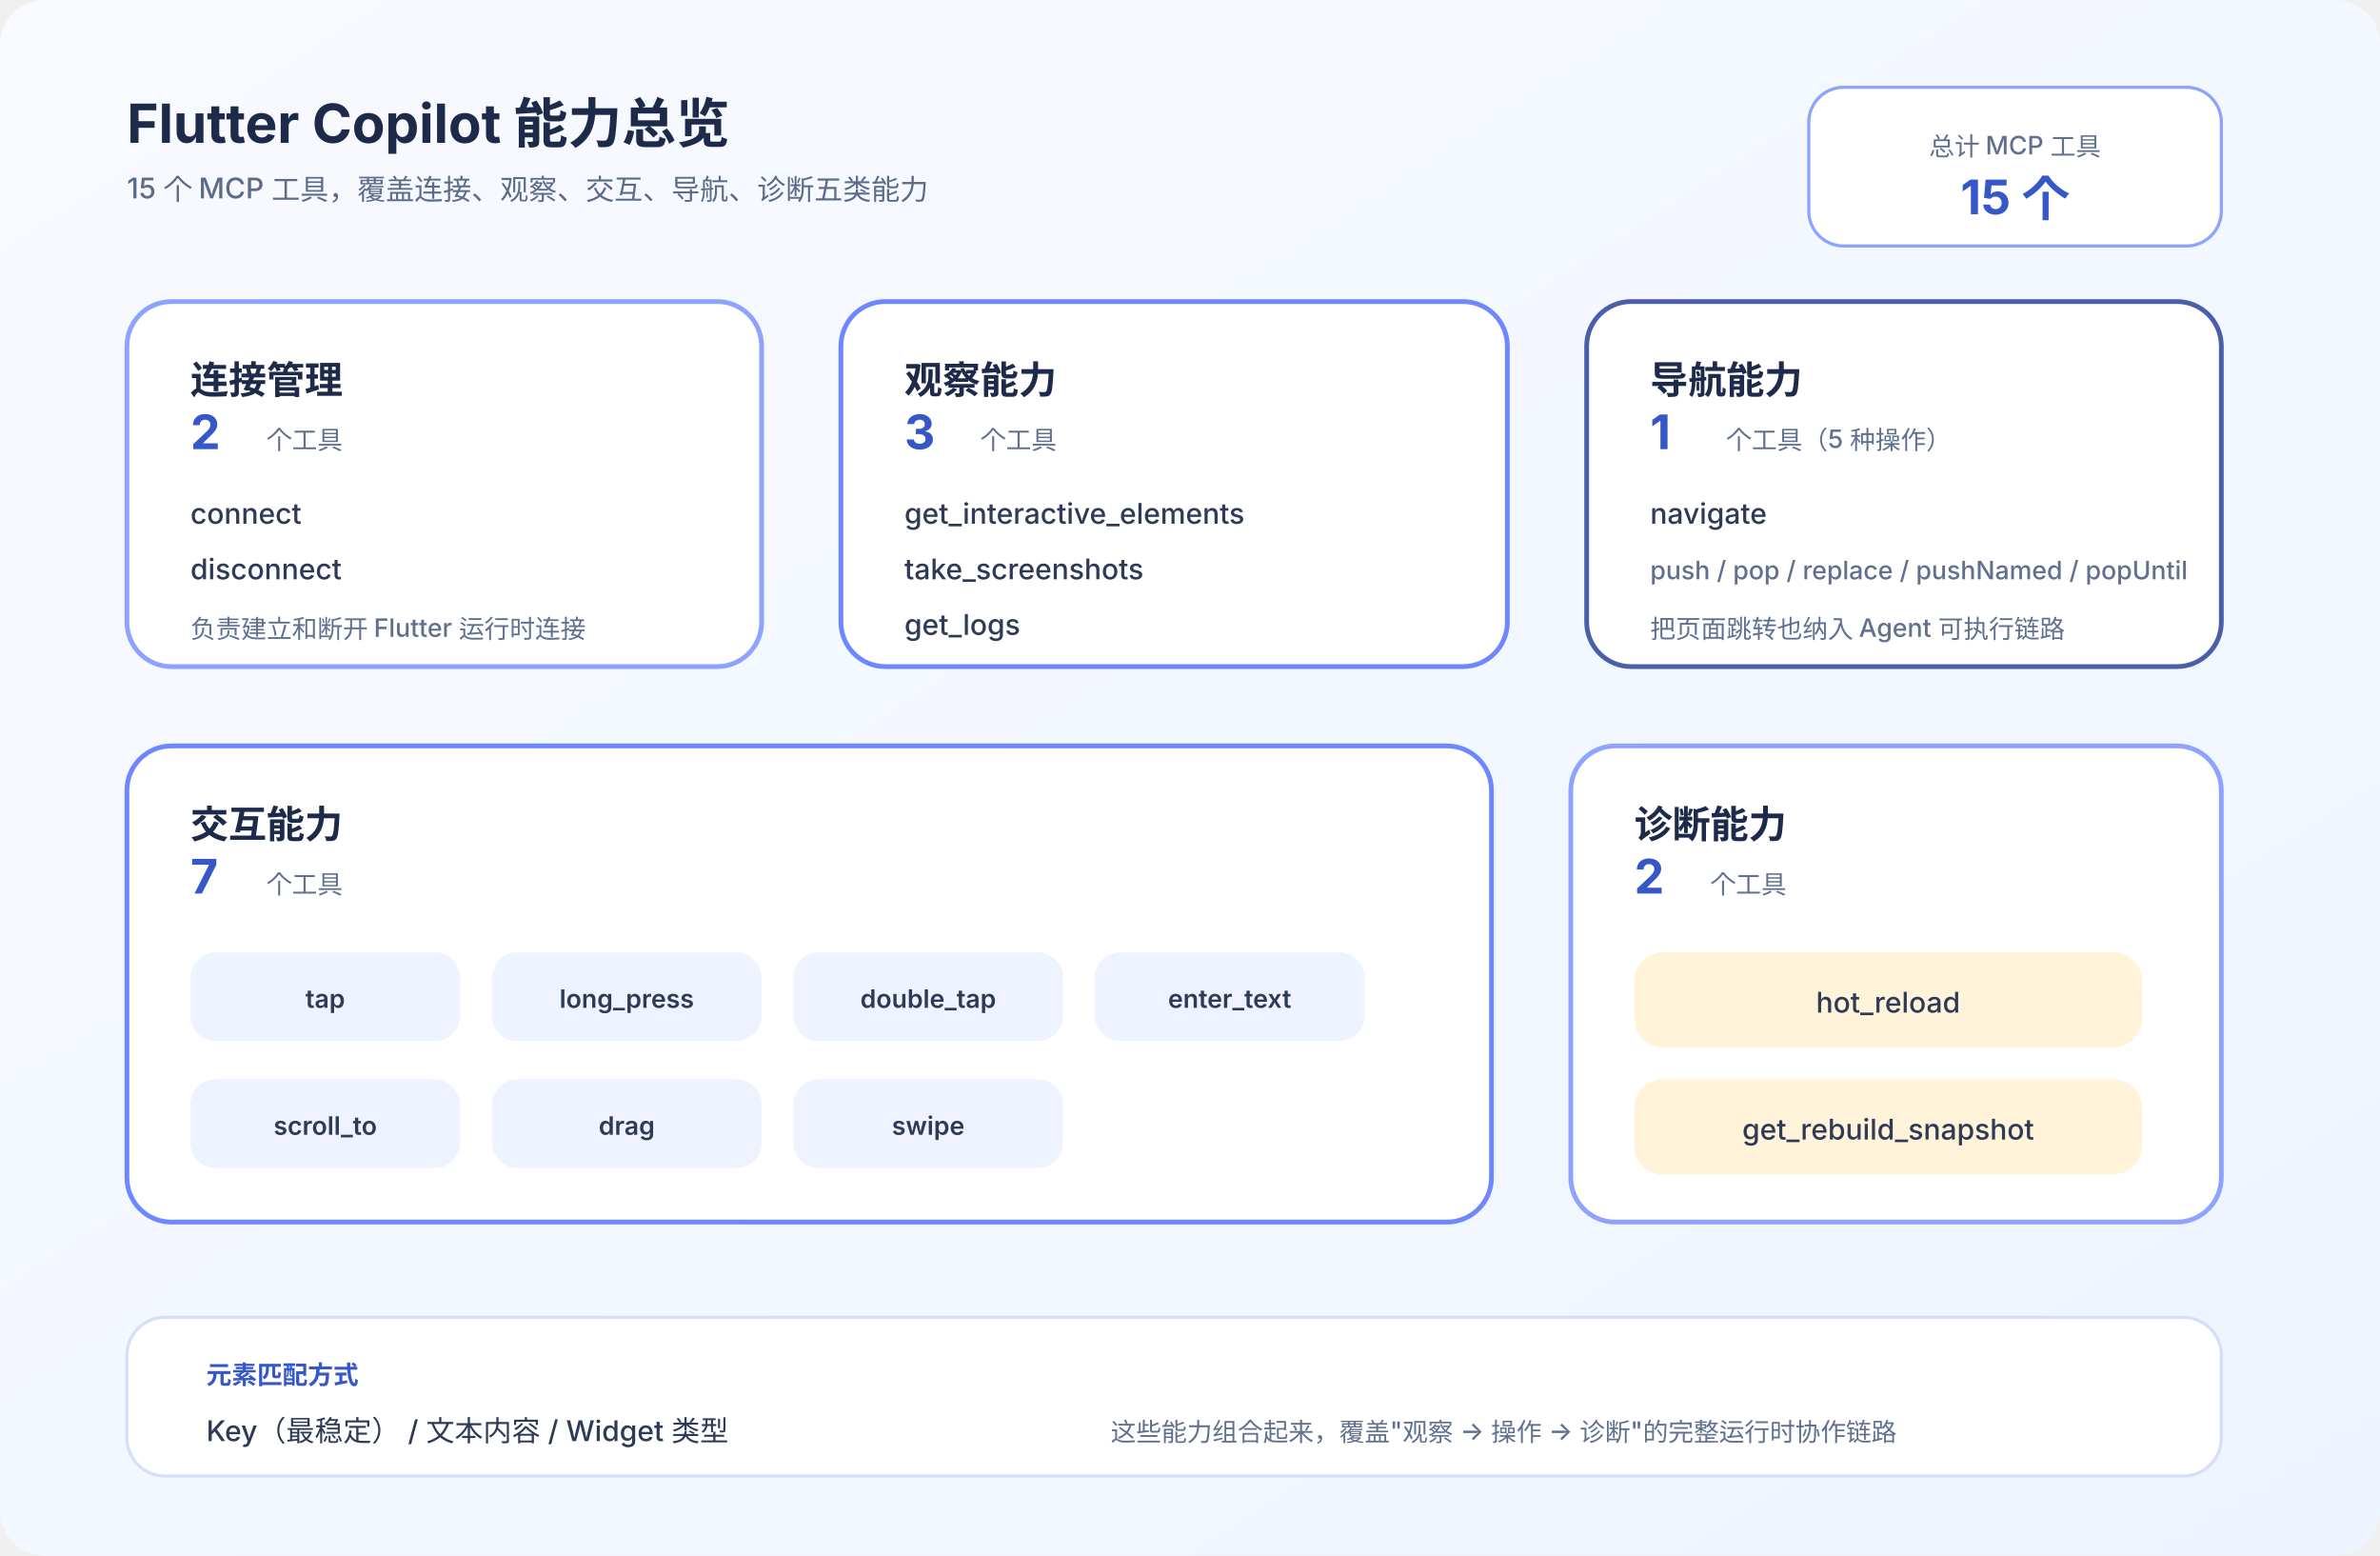
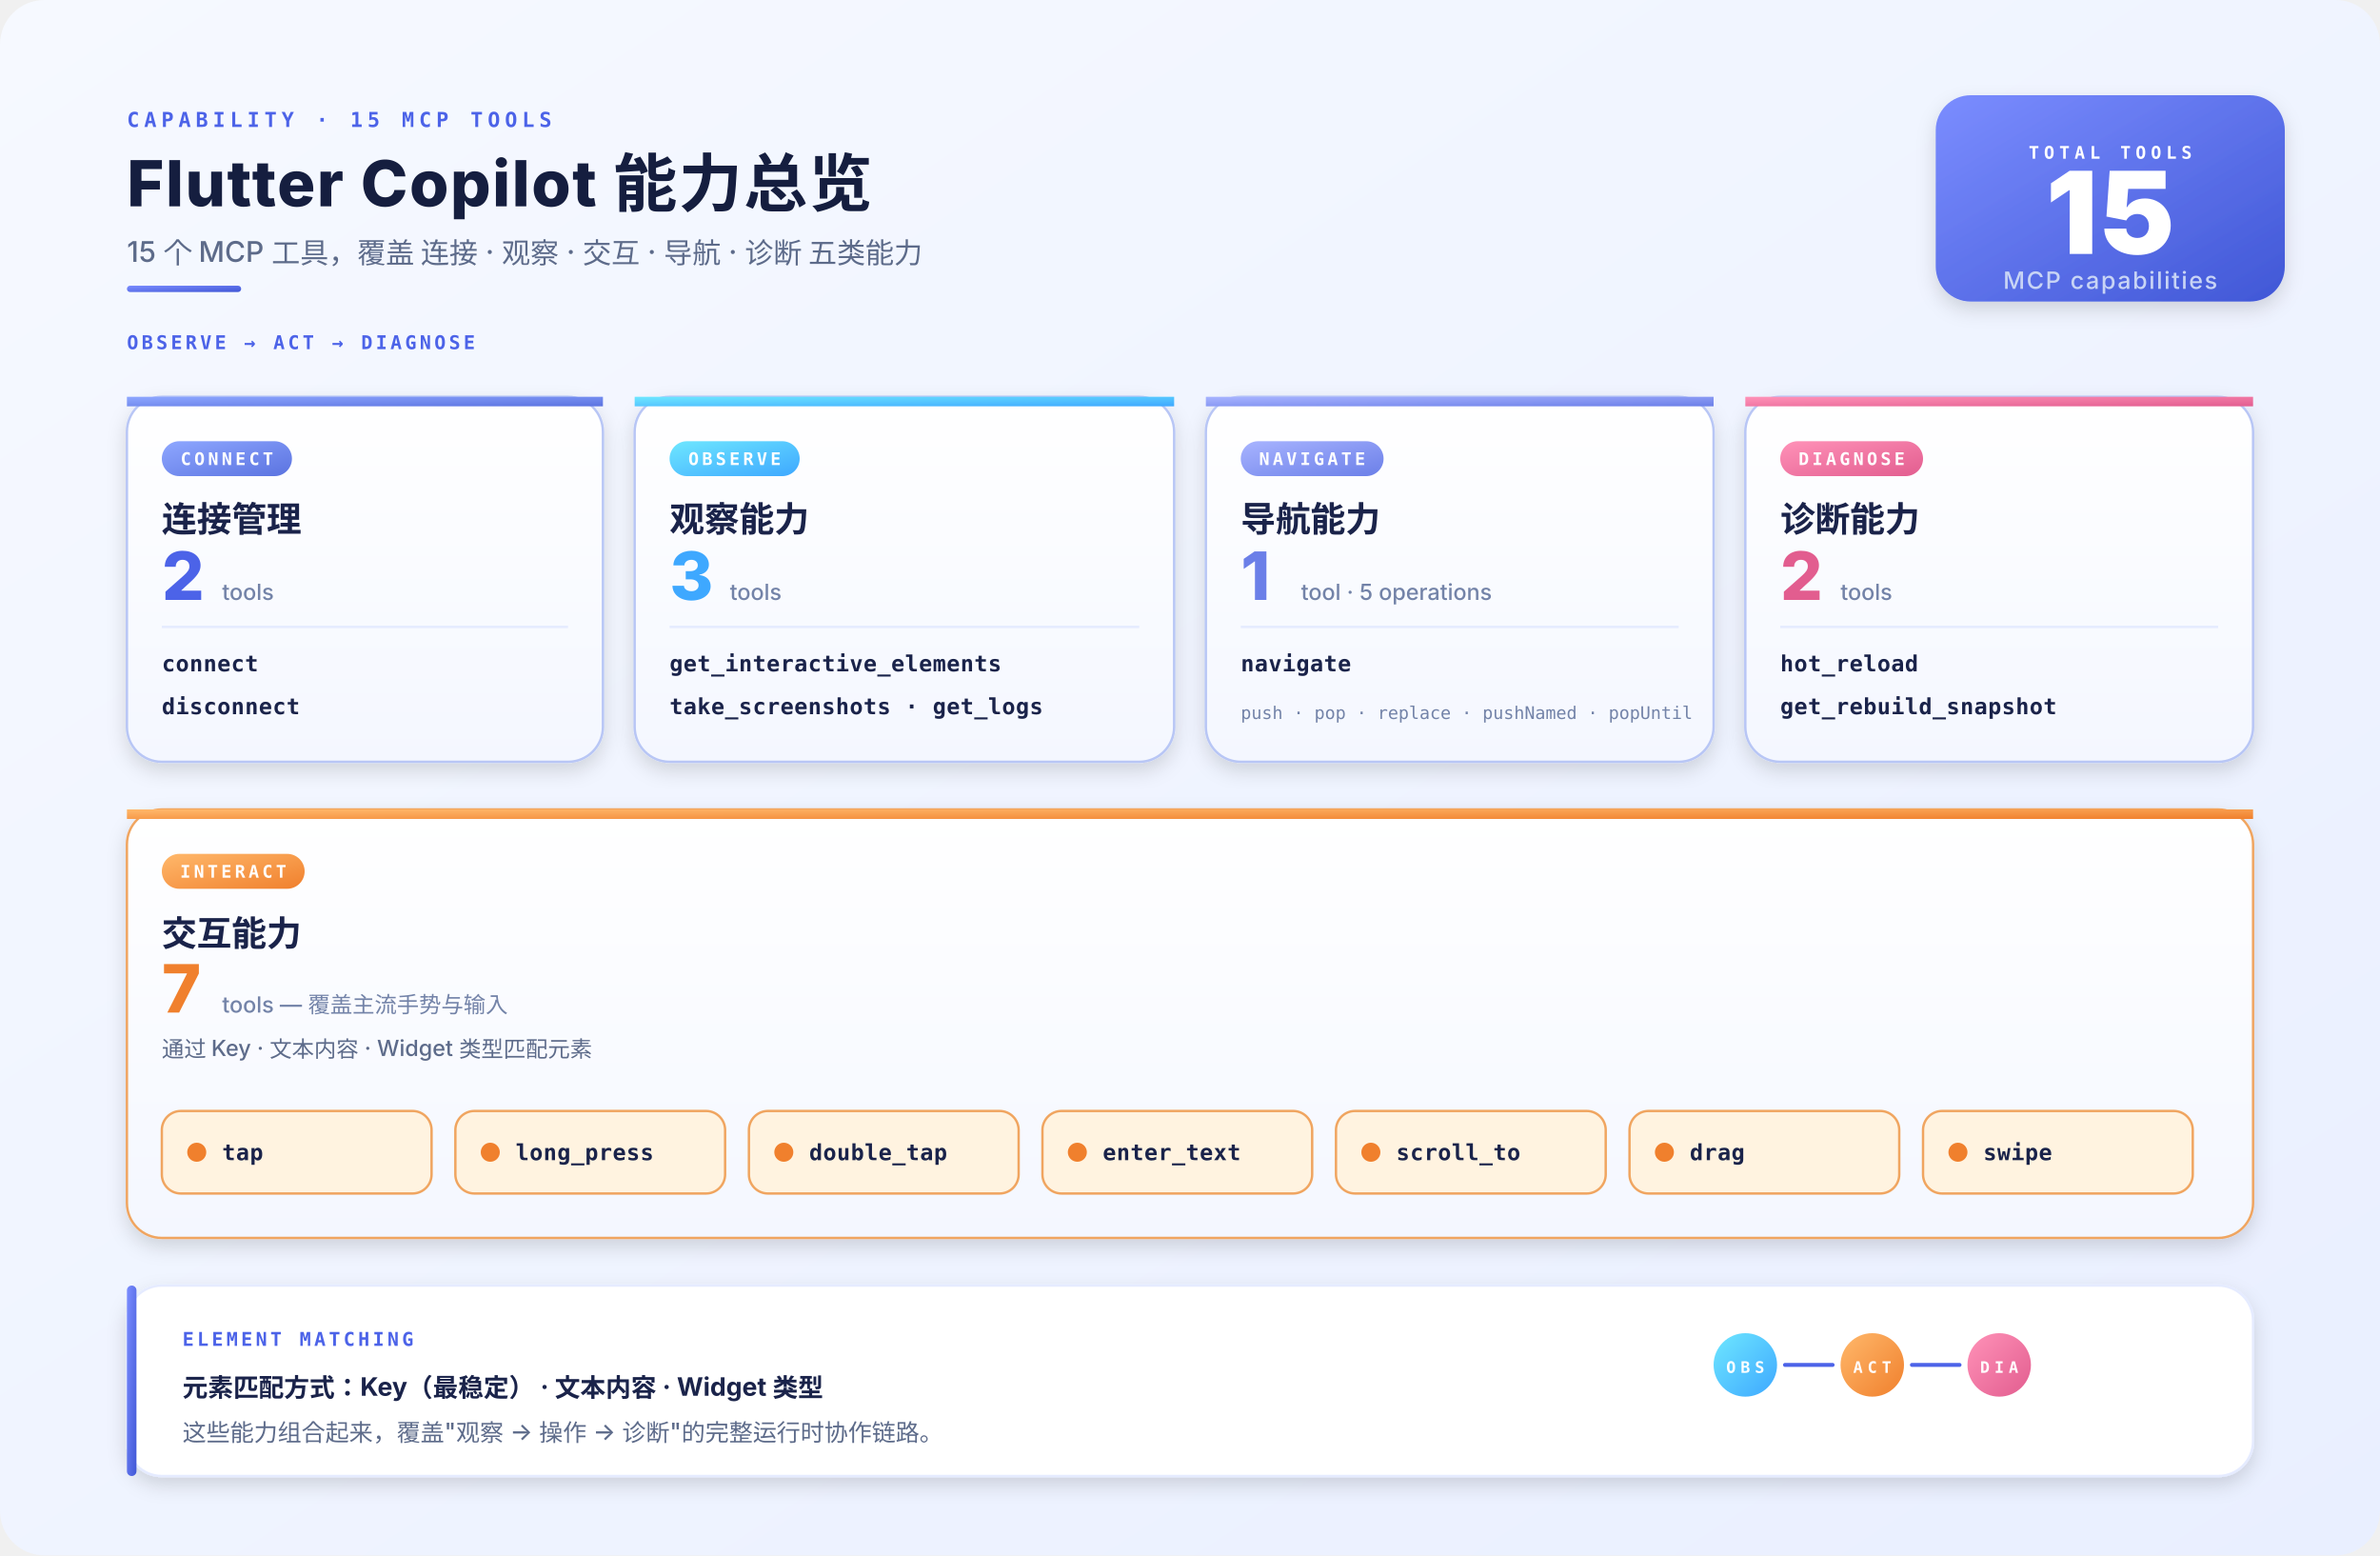
<svg xmlns="http://www.w3.org/2000/svg" width="1500" height="980" viewBox="0 0 1500 980">
  <defs>
    <linearGradient id="bg" x1="0" y1="0" x2="1" y2="1">
-       <stop offset="0%" stop-color="#F8FAFF" />
-       <stop offset="100%" stop-color="#EEF4FF" />
+       <stop offset="0%" stop-color="#F6F9FF" />
+       <stop offset="100%" stop-color="#E9EFFF" />
    </linearGradient>
+     <linearGradient id="card" x1="0" y1="0" x2="0" y2="1">
+       <stop offset="0%" stop-color="#FFFFFF" />
+       <stop offset="100%" stop-color="#F4F7FF" />
+     </linearGradient>
+     <linearGradient id="accent" x1="0" y1="0" x2="1" y2="1">
+       <stop offset="0%" stop-color="#7B8DFF" />
+       <stop offset="100%" stop-color="#4057D6" />
+     </linearGradient>
+     <linearGradient id="gConnect" x1="0" y1="0" x2="1" y2="1">
+       <stop offset="0%" stop-color="#8EA7FF" />
+       <stop offset="100%" stop-color="#5B73E0" />
+     </linearGradient>
+     <linearGradient id="gObserve" x1="0" y1="0" x2="1" y2="1">
+       <stop offset="0%" stop-color="#6EE7FF" />
+       <stop offset="100%" stop-color="#3EA8FF" />
+     </linearGradient>
+     <linearGradient id="gNavigate" x1="0" y1="0" x2="1" y2="1">
+       <stop offset="0%" stop-color="#A8B4FF" />
+       <stop offset="100%" stop-color="#6B7FE8" />
+     </linearGradient>
+     <linearGradient id="gInteract" x1="0" y1="0" x2="1" y2="1">
+       <stop offset="0%" stop-color="#FFB86B" />
+       <stop offset="100%" stop-color="#F0802D" />
+     </linearGradient>
+     <linearGradient id="gDiagnose" x1="0" y1="0" x2="1" y2="1">
+       <stop offset="0%" stop-color="#FF92B8" />
+       <stop offset="100%" stop-color="#E25D8F" />
+     </linearGradient>
+     <filter id="softShadow" x="-20%" y="-20%" width="140%" height="140%">
+       <feGaussianBlur in="SourceAlpha" stdDeviation="6" />
+       <feOffset dx="0" dy="5" result="off" />
+       <feComponentTransfer>
+         <feFuncA type="linear" slope="0.14" />
+       </feComponentTransfer>
+       <feMerge>
+         <feMergeNode />
+         <feMergeNode in="SourceGraphic" />
+       </feMerge>
+     </filter>
    <style>
-       .title { font: 700 34px -apple-system,BlinkMacSystemFont,'Segoe UI',sans-serif; fill: #1E2A4A; }
-       .subtitle { font: 500 18px -apple-system,BlinkMacSystemFont,'Segoe UI',sans-serif; fill: #5D6B8A; }
-       .h { font: 700 24px -apple-system,BlinkMacSystemFont,'Segoe UI',sans-serif; fill: #1E2A4A; }
-       .b { font: 500 18px -apple-system,BlinkMacSystemFont,'Segoe UI',sans-serif; fill: #2F3A56; }
-       .small { font: 500 16px -apple-system,BlinkMacSystemFont,'Segoe UI',sans-serif; fill: #61708F; }
-       .count { font: 700 30px -apple-system,BlinkMacSystemFont,'Segoe UI',sans-serif; fill: #3657C7; }
-       .tag { font: 700 16px -apple-system,BlinkMacSystemFont,'Segoe UI',sans-serif; fill: #3657C7; }
-       .tool { font: 600 16px -apple-system,BlinkMacSystemFont,'Segoe UI',sans-serif; fill: #2F3A56; }
+       .tag { font: 700 13px 'SF Mono',Menlo,monospace; fill: #4C63E8; letter-spacing: 3px; }
+       .title { font: 800 40px -apple-system,BlinkMacSystemFont,'Segoe UI','PingFang SC',sans-serif; fill: #151E3F; letter-spacing: 1px; }
+       .subtitle { font: 500 18px -apple-system,BlinkMacSystemFont,'Segoe UI','PingFang SC',sans-serif; fill: #5D6B8A; }
+       .catLabel { font: 700 11px 'SF Mono',Menlo,monospace; fill: #FFFFFF; letter-spacing: 2px; }
+       .catName { font: 700 22px -apple-system,BlinkMacSystemFont,'Segoe UI','PingFang SC',sans-serif; fill: #1A234A; }
+       .catCount { font: 800 42px -apple-system,BlinkMacSystemFont,'Segoe UI',sans-serif; }
+       .catUnit { font: 500 14px -apple-system,BlinkMacSystemFont,'Segoe UI','PingFang SC',sans-serif; fill: #7383A8; }
+       .catDesc { font: 500 14px -apple-system,BlinkMacSystemFont,'Segoe UI','PingFang SC',sans-serif; fill: #5D6B8A; }
+       .tool { font: 600 14px 'SF Mono','JetBrains Mono',Menlo,monospace; fill: #1A234A; letter-spacing: 0.3px; }
+       .toolSub { font: 500 11px 'SF Mono',Menlo,monospace; fill: #7383A8; }
+       .totalTag { font: 700 11px 'SF Mono',Menlo,monospace; fill: #FFFFFF; letter-spacing: 3px; }
+       .totalNum { font: 900 72px -apple-system,BlinkMacSystemFont,'Segoe UI',sans-serif; fill: #FFFFFF; letter-spacing: 2px; }
+       .totalUnit { font: 500 15px -apple-system,BlinkMacSystemFont,'Segoe UI','PingFang SC',sans-serif; fill: #C8D4F5; letter-spacing: 1px; }
+       .footNote { font: 500 15px -apple-system,BlinkMacSystemFont,'Segoe UI','PingFang SC',sans-serif; fill: #5D6B8A; }
+       .footH { font: 700 16px -apple-system,BlinkMacSystemFont,'Segoe UI','PingFang SC',sans-serif; fill: #1A234A; }
+       .chainTag { font: 700 12px 'SF Mono',Menlo,monospace; fill: #4C63E8; letter-spacing: 2px; }
    </style>
  </defs>
  <rect width="1500" height="980" rx="28" fill="url(#bg)" />
-   <text x="80" y="90" class="title">Flutter Copilot 能力总览</text>
-   <text x="80" y="125" class="subtitle">15 个 MCP 工具，覆盖连接、观察、交互、导航、诊断五类能力</text>
-   <rect x="1140" y="55" width="260" height="100" rx="22" fill="#FFFFFF" stroke="#8EA3FF" stroke-width="2" />
-   <text x="1270" y="98" class="small" text-anchor="middle">总计 MCP 工具</text>
-   <text x="1270" y="135" class="count" text-anchor="middle">15 个</text>
-   <rect x="80" y="190" width="400" height="230" rx="28" fill="#FFFFFF" stroke="#8EA3FF" stroke-width="3" />
-   <text x="120" y="248" class="h">连接管理</text>
-   <text x="120" y="283" class="count">2</text>
-   <text x="168" y="283" class="small">个工具</text>
-   <text x="120" y="330" class="b">connect</text>
-   <text x="120" y="365" class="b">disconnect</text>
-   <text x="120" y="402" class="small">负责建立和断开 Flutter 运行时连接</text>
-   <rect x="530" y="190" width="420" height="230" rx="28" fill="#FFFFFF" stroke="#6E86FF" stroke-width="3" />
-   <text x="570" y="248" class="h">观察能力</text>
-   <text x="570" y="283" class="count">3</text>
-   <text x="618" y="283" class="small">个工具</text>
-   <text x="570" y="330" class="b">get_interactive_elements</text>
-   <text x="570" y="365" class="b">take_screenshots</text>
-   <text x="570" y="400" class="b">get_logs</text>
-   <rect x="1000" y="190" width="400" height="230" rx="28" fill="#FFFFFF" stroke="#4B5EAA" stroke-width="3" />
-   <text x="1040" y="248" class="h">导航能力</text>
-   <text x="1040" y="283" class="count">1</text>
-   <text x="1088" y="283" class="small">个工具（5 种操作）</text>
-   <text x="1040" y="330" class="b">navigate</text>
-   <text x="1040" y="365" class="small">push / pop / replace / pushNamed / popUntil</text>
-   <text x="1040" y="402" class="small">把页面跳转也纳入 Agent 可执行链路</text>
-   <rect x="80" y="470" width="860" height="300" rx="28" fill="#FFFFFF" stroke="#6E86FF" stroke-width="3" />
-   <text x="120" y="528" class="h">交互能力</text>
-   <text x="120" y="563" class="count">7</text>
-   <text x="168" y="563" class="small">个工具</text>
-   <rect x="120" y="600" width="170" height="56" rx="16" fill="#EEF3FF" />
-   <text x="205" y="635" class="tool" text-anchor="middle">tap</text>
-   <rect x="310" y="600" width="170" height="56" rx="16" fill="#EEF3FF" />
-   <text x="395" y="635" class="tool" text-anchor="middle">long_press</text>
-   <rect x="500" y="600" width="170" height="56" rx="16" fill="#EEF3FF" />
-   <text x="585" y="635" class="tool" text-anchor="middle">double_tap</text>
-   <rect x="690" y="600" width="170" height="56" rx="16" fill="#EEF3FF" />
-   <text x="775" y="635" class="tool" text-anchor="middle">enter_text</text>
-   <rect x="120" y="680" width="170" height="56" rx="16" fill="#EEF3FF" />
-   <text x="205" y="715" class="tool" text-anchor="middle">scroll_to</text>
-   <rect x="310" y="680" width="170" height="56" rx="16" fill="#EEF3FF" />
-   <text x="395" y="715" class="tool" text-anchor="middle">drag</text>
-   <rect x="500" y="680" width="170" height="56" rx="16" fill="#EEF3FF" />
-   <text x="585" y="715" class="tool" text-anchor="middle">swipe</text>
-   <rect x="990" y="470" width="410" height="300" rx="28" fill="#FFFFFF" stroke="#8EA3FF" stroke-width="3" />
-   <text x="1030" y="528" class="h">诊断能力</text>
-   <text x="1030" y="563" class="count">2</text>
-   <text x="1078" y="563" class="small">个工具</text>
-   <rect x="1030" y="600" width="320" height="60" rx="18" fill="#FFF4D9" />
-   <text x="1190" y="638" class="b" text-anchor="middle">hot_reload</text>
-   <rect x="1030" y="680" width="320" height="60" rx="18" fill="#FFF4D9" />
-   <text x="1190" y="718" class="b" text-anchor="middle">get_rebuild_snapshot</text>
-   <rect x="80" y="830" width="1320" height="100" rx="24" fill="#FFFFFF" stroke="#D6DFF8" stroke-width="2" />
-   <text x="130" y="872" class="tag">元素匹配方式</text>
-   <text x="130" y="908" class="b">Key（最稳定） / 文本内容 / Widget 类型</text>
-   <text x="700" y="908" class="small">这些能力组合起来，覆盖"观察 → 操作 → 诊断"的完整运行时协作链路</text>
+   <text x="80" y="80" class="tag">CAPABILITY · 15 MCP TOOLS</text>
+   <text x="80" y="130" class="title">Flutter Copilot 能力总览</text>
+   <text x="80" y="165" class="subtitle">15 个 MCP 工具，覆盖 连接 · 观察 · 交互 · 导航 · 诊断 五类能力</text>
+   <rect x="80" y="180" width="72" height="4" rx="2" fill="url(#accent)" />
+   <g filter="url(#softShadow)">
+     <rect x="1220" y="60" width="220" height="130" rx="22" fill="url(#accent)" />
+   </g>
+   <text x="1330" y="100" class="totalTag" text-anchor="middle">TOTAL TOOLS</text>
+   <text x="1330" y="160" class="totalNum" text-anchor="middle">15</text>
+   <text x="1330" y="182" class="totalUnit" text-anchor="middle">MCP capabilities</text>
+   <g transform="translate(80, 220)">
+     <text class="chainTag">OBSERVE → ACT → DIAGNOSE</text>
+   </g>
+   <g filter="url(#softShadow)">
+     <rect x="80" y="250" width="300" height="230" rx="22" fill="url(#card)" stroke="#B8C6F5" stroke-width="1.5" />
+   </g>
+   <rect x="80" y="250" width="300" height="6" fill="url(#gConnect)" />
+   <rect x="102" y="278" width="82" height="22" rx="11" fill="url(#gConnect)" />
+   <text x="143" y="293" class="catLabel" text-anchor="middle">CONNECT</text>
+   <text x="102" y="335" class="catName">连接管理</text>
+   <text x="102" y="378" class="catCount" style="fill:#4C63E8">2</text>
+   <text x="140" y="378" class="catUnit">tools</text>
+   <line x1="102" y1="395" x2="358" y2="395" stroke="#E5EBFF" stroke-width="1.5" />
+   <text x="102" y="423" class="tool">connect</text>
+   <text x="102" y="450" class="tool">disconnect</text>
+   <g filter="url(#softShadow)">
+     <rect x="400" y="250" width="340" height="230" rx="22" fill="url(#card)" stroke="#B8C6F5" stroke-width="1.5" />
+   </g>
+   <rect x="400" y="250" width="340" height="6" fill="url(#gObserve)" />
+   <rect x="422" y="278" width="82" height="22" rx="11" fill="url(#gObserve)" />
+   <text x="463" y="293" class="catLabel" text-anchor="middle">OBSERVE</text>
+   <text x="422" y="335" class="catName">观察能力</text>
+   <text x="422" y="378" class="catCount" style="fill:#3EA8FF">3</text>
+   <text x="460" y="378" class="catUnit">tools</text>
+   <line x1="422" y1="395" x2="718" y2="395" stroke="#E5EBFF" stroke-width="1.5" />
+   <text x="422" y="423" class="tool">get_interactive_elements</text>
+   <text x="422" y="450" class="tool">take_screenshots  ·  get_logs</text>
+   <g filter="url(#softShadow)">
+     <rect x="760" y="250" width="320" height="230" rx="22" fill="url(#card)" stroke="#B8C6F5" stroke-width="1.5" />
+   </g>
+   <rect x="760" y="250" width="320" height="6" fill="url(#gNavigate)" />
+   <rect x="782" y="278" width="90" height="22" rx="11" fill="url(#gNavigate)" />
+   <text x="827" y="293" class="catLabel" text-anchor="middle">NAVIGATE</text>
+   <text x="782" y="335" class="catName">导航能力</text>
+   <text x="782" y="378" class="catCount" style="fill:#6B7FE8">1</text>
+   <text x="820" y="378" class="catUnit">tool · 5 operations</text>
+   <line x1="782" y1="395" x2="1058" y2="395" stroke="#E5EBFF" stroke-width="1.5" />
+   <text x="782" y="423" class="tool">navigate</text>
+   <text x="782" y="453" class="toolSub">push · pop · replace · pushNamed · popUntil</text>
+   <g filter="url(#softShadow)">
+     <rect x="1100" y="250" width="320" height="230" rx="22" fill="url(#card)" stroke="#B8C6F5" stroke-width="1.5" />
+   </g>
+   <rect x="1100" y="250" width="320" height="6" fill="url(#gDiagnose)" />
+   <rect x="1122" y="278" width="90" height="22" rx="11" fill="url(#gDiagnose)" />
+   <text x="1167" y="293" class="catLabel" text-anchor="middle">DIAGNOSE</text>
+   <text x="1122" y="335" class="catName">诊断能力</text>
+   <text x="1122" y="378" class="catCount" style="fill:#E25D8F">2</text>
+   <text x="1160" y="378" class="catUnit">tools</text>
+   <line x1="1122" y1="395" x2="1398" y2="395" stroke="#E5EBFF" stroke-width="1.5" />
+   <text x="1122" y="423" class="tool">hot_reload</text>
+   <text x="1122" y="450" class="tool">get_rebuild_snapshot</text>
+   <g filter="url(#softShadow)">
+     <rect x="80" y="510" width="1340" height="270" rx="22" fill="url(#card)" stroke="#F0A560" stroke-width="1.5" />
+   </g>
+   <rect x="80" y="510" width="1340" height="6" fill="url(#gInteract)" />
+   <rect x="102" y="538" width="90" height="22" rx="11" fill="url(#gInteract)" />
+   <text x="147" y="553" class="catLabel" text-anchor="middle">INTERACT</text>
+   <text x="102" y="596" class="catName">交互能力</text>
+   <text x="102" y="638" class="catCount" style="fill:#F0802D">7</text>
+   <text x="140" y="638" class="catUnit">tools — 覆盖主流手势与输入</text>
+   <text x="102" y="666" class="catDesc">通过 Key · 文本内容 · Widget 类型匹配元素</text>
+   <g transform="translate(102, 700)">
+     <g>
+       <rect x="0" y="0" width="170" height="52" rx="12" fill="#FFF3E0" stroke="#F0A560" stroke-width="1.5" />
+       <circle cx="22" cy="26" r="6" fill="#F0802D" />
+       <text x="38" y="31" class="tool">tap</text>
+     </g>
+     <g transform="translate(185, 0)">
+       <rect x="0" y="0" width="170" height="52" rx="12" fill="#FFF3E0" stroke="#F0A560" stroke-width="1.5" />
+       <circle cx="22" cy="26" r="6" fill="#F0802D" />
+       <text x="38" y="31" class="tool">long_press</text>
+     </g>
+     <g transform="translate(370, 0)">
+       <rect x="0" y="0" width="170" height="52" rx="12" fill="#FFF3E0" stroke="#F0A560" stroke-width="1.5" />
+       <circle cx="22" cy="26" r="6" fill="#F0802D" />
+       <text x="38" y="31" class="tool">double_tap</text>
+     </g>
+     <g transform="translate(555, 0)">
+       <rect x="0" y="0" width="170" height="52" rx="12" fill="#FFF3E0" stroke="#F0A560" stroke-width="1.5" />
+       <circle cx="22" cy="26" r="6" fill="#F0802D" />
+       <text x="38" y="31" class="tool">enter_text</text>
+     </g>
+     <g transform="translate(740, 0)">
+       <rect x="0" y="0" width="170" height="52" rx="12" fill="#FFF3E0" stroke="#F0A560" stroke-width="1.5" />
+       <circle cx="22" cy="26" r="6" fill="#F0802D" />
+       <text x="38" y="31" class="tool">scroll_to</text>
+     </g>
+     <g transform="translate(925, 0)">
+       <rect x="0" y="0" width="170" height="52" rx="12" fill="#FFF3E0" stroke="#F0A560" stroke-width="1.5" />
+       <circle cx="22" cy="26" r="6" fill="#F0802D" />
+       <text x="38" y="31" class="tool">drag</text>
+     </g>
+     <g transform="translate(1110, 0)">
+       <rect x="0" y="0" width="170" height="52" rx="12" fill="#FFF3E0" stroke="#F0A560" stroke-width="1.5" />
+       <circle cx="22" cy="26" r="6" fill="#F0802D" />
+       <text x="38" y="31" class="tool">swipe</text>
+     </g>
+   </g>
+   <g filter="url(#softShadow)">
+     <rect x="80" y="810" width="1340" height="120" rx="22" fill="#FFFFFF" stroke="#E5EBFF" stroke-width="1.5" />
+   </g>
+   <rect x="80" y="810" width="6" height="120" rx="3" fill="url(#accent)" />
+   <text x="115" y="848" class="chainTag">ELEMENT MATCHING</text>
+   <text x="115" y="880" class="footH">元素匹配方式：Key（最稳定） · 文本内容 · Widget 类型</text>
+   <text x="115" y="908" class="footNote">这些能力组合起来，覆盖"观察 → 操作 → 诊断"的完整运行时协作链路。</text>
+   <g transform="translate(1100, 860)">
+     <circle cx="0" cy="0" r="20" fill="url(#gObserve)" />
+     <text y="5" class="totalTag" style="font-size:10px" text-anchor="middle">OBS</text>
+     <path d="M25 0 L55 0" stroke="#4C63E8" stroke-width="2.5" stroke-linecap="round" />
+     <circle cx="80" cy="0" r="20" fill="url(#gInteract)" />
+     <text x="80" y="5" class="totalTag" style="font-size:10px" text-anchor="middle">ACT</text>
+     <path d="M105 0 L135 0" stroke="#4C63E8" stroke-width="2.5" stroke-linecap="round" />
+     <circle cx="160" cy="0" r="20" fill="url(#gDiagnose)" />
+     <text x="160" y="5" class="totalTag" style="font-size:10px" text-anchor="middle">DIA</text>
+   </g>
</svg>
